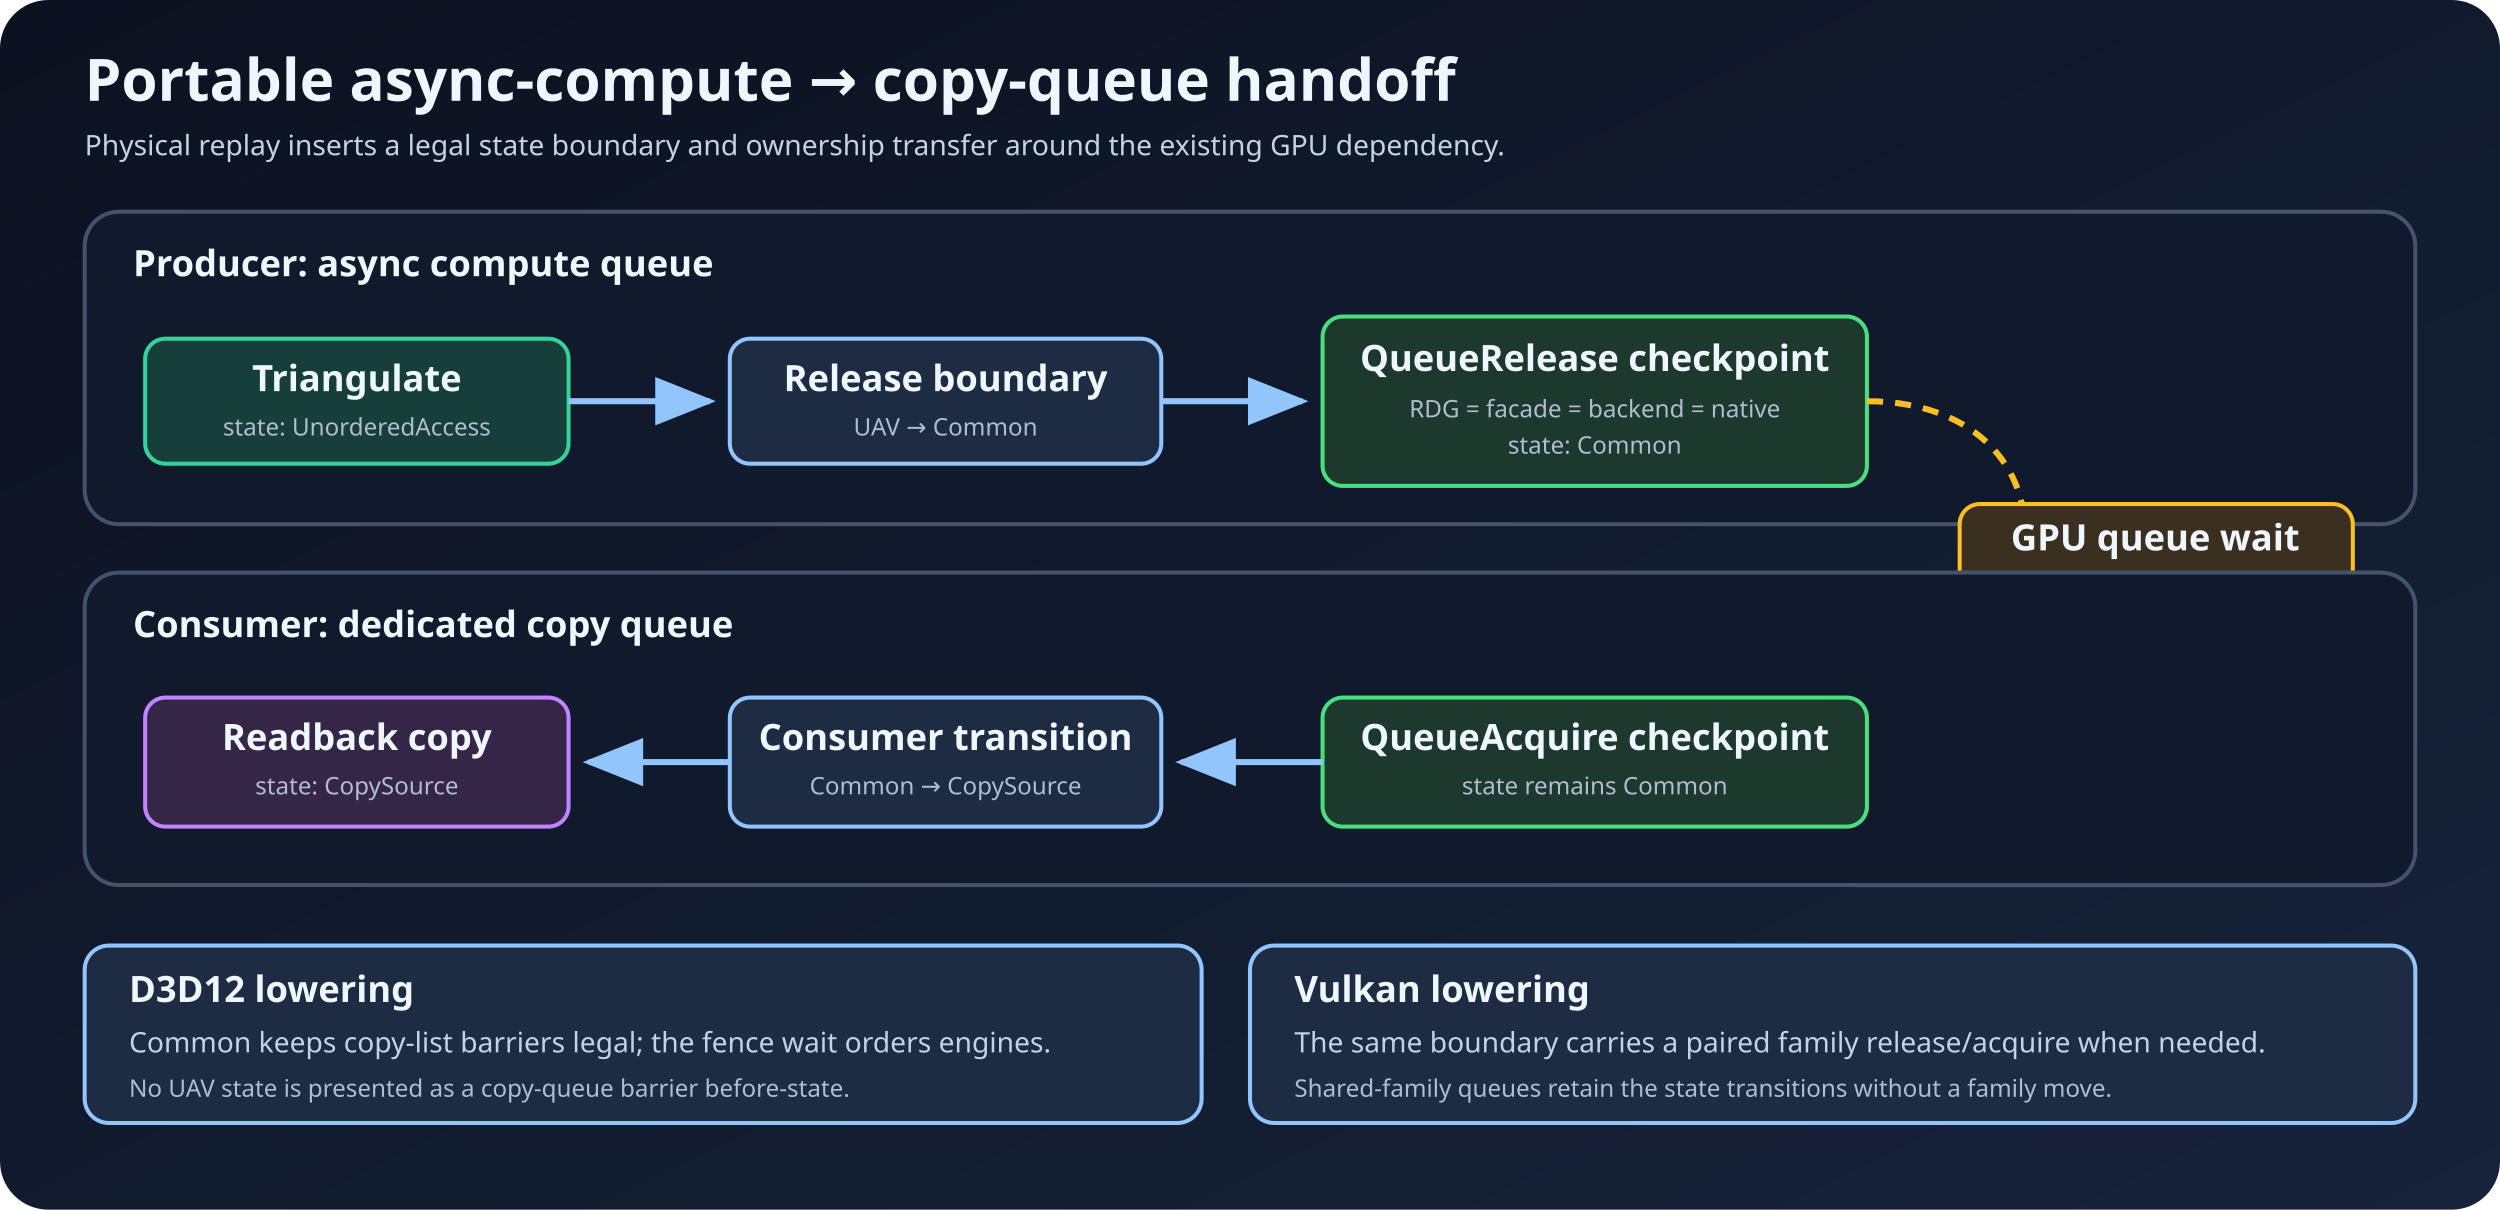
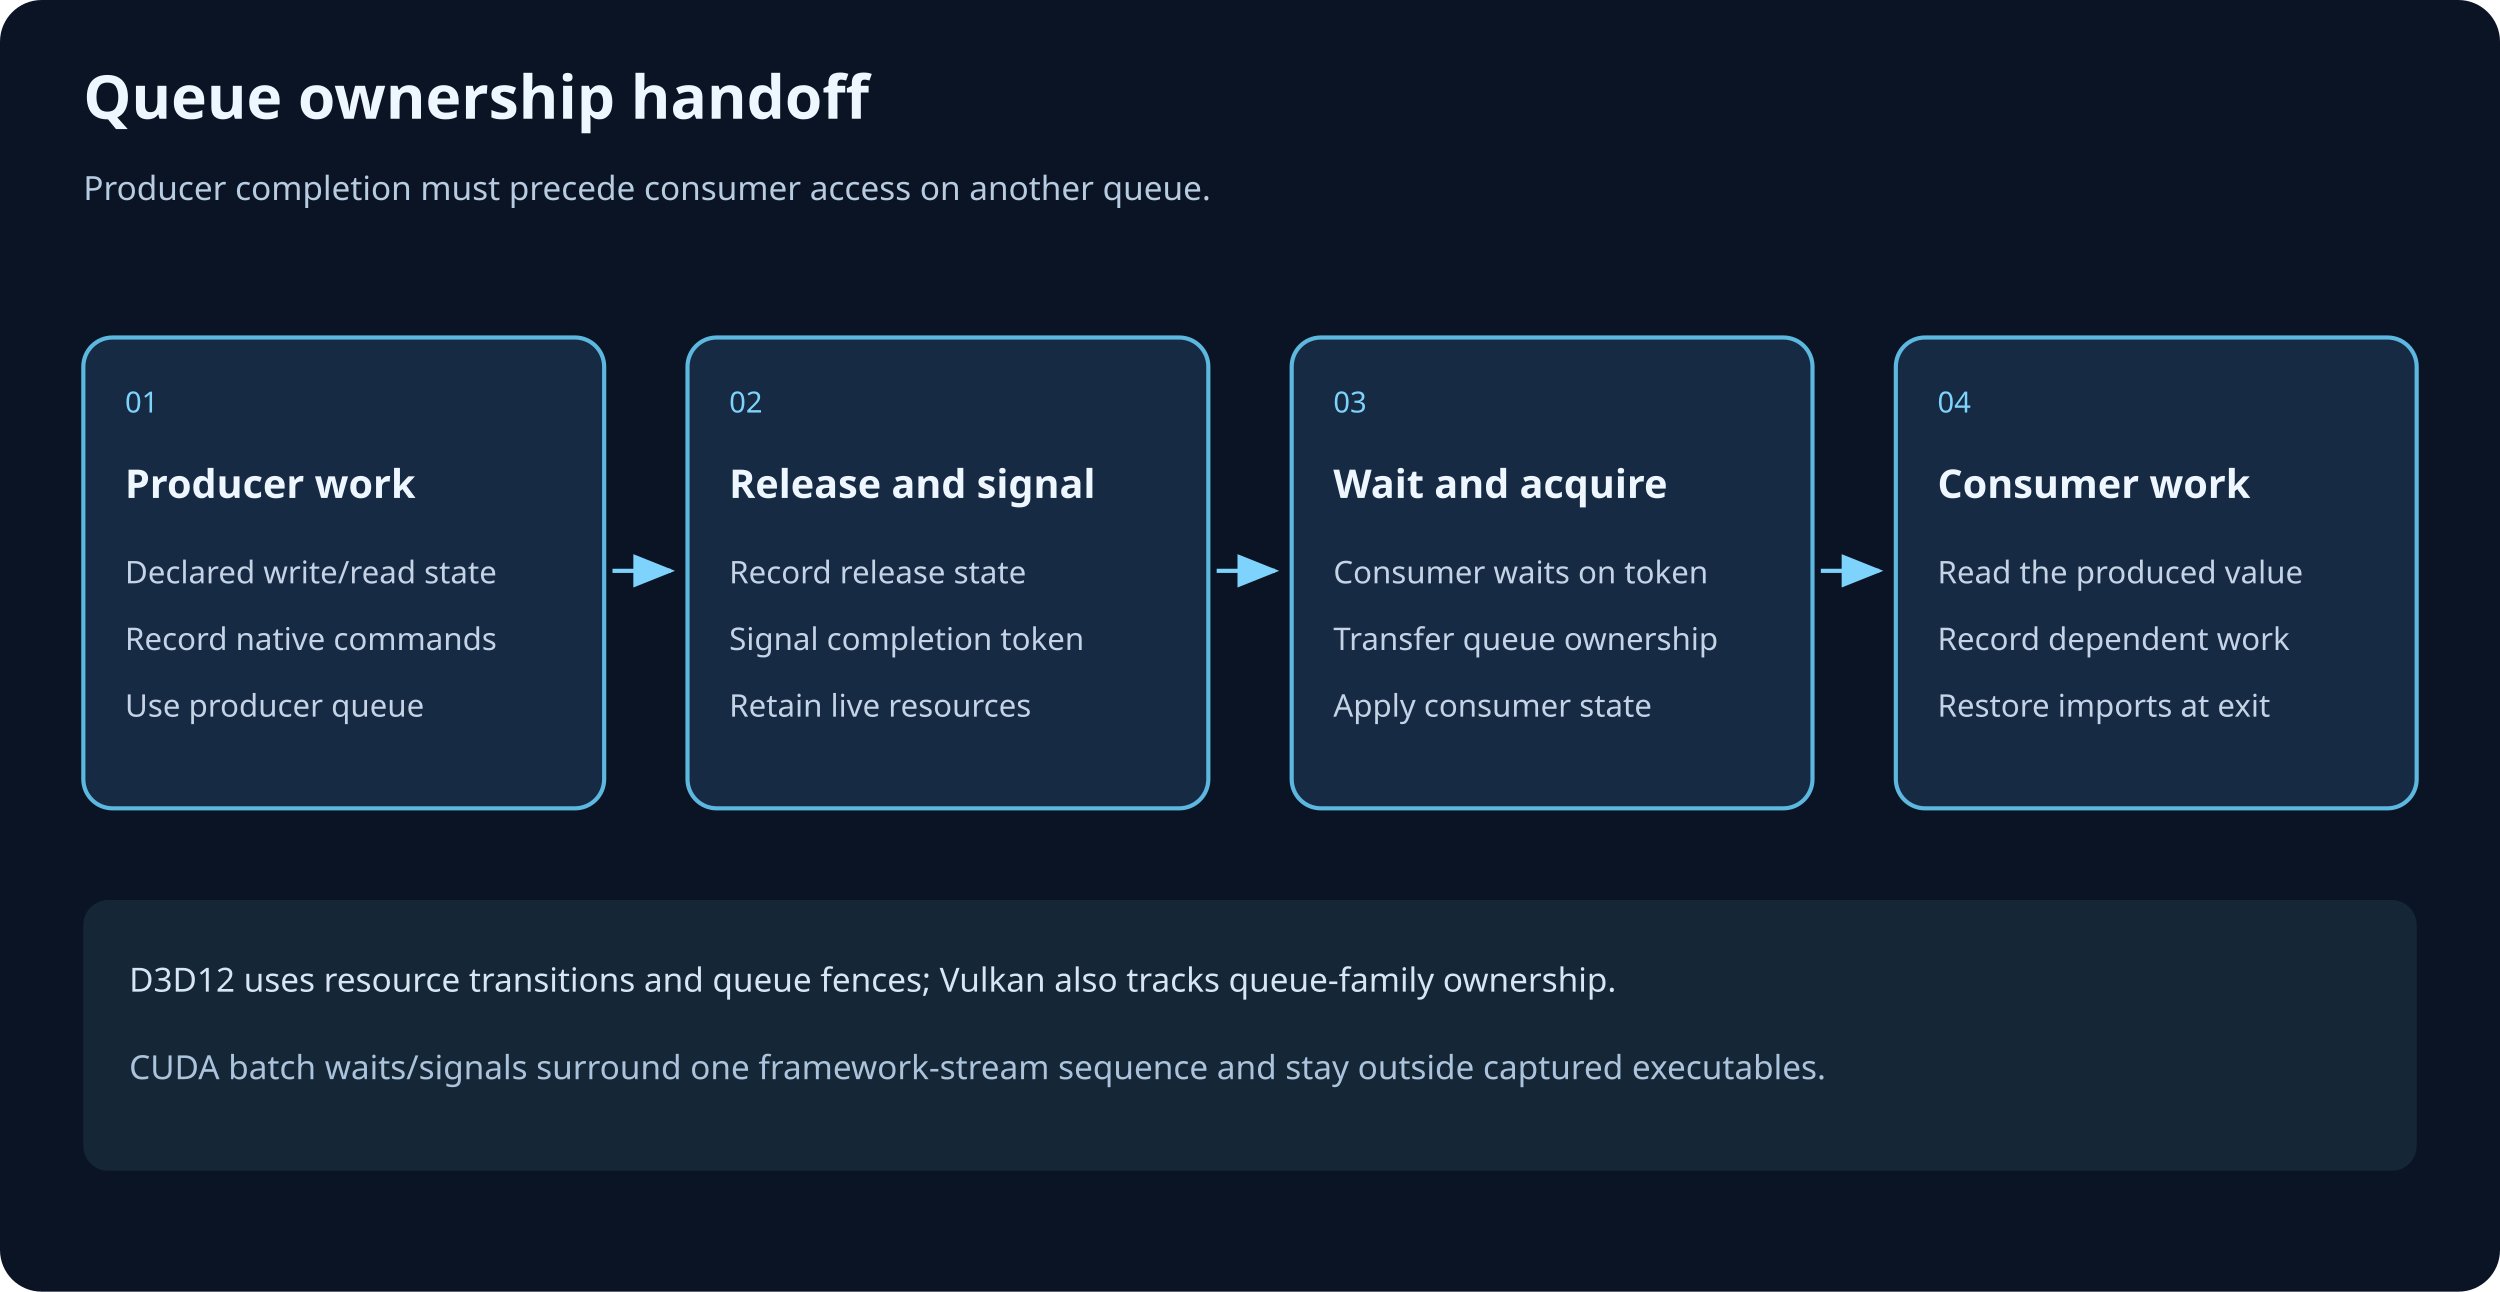
- <svg xmlns="http://www.w3.org/2000/svg" width="1240" height="600" viewBox="0 0 1240 600" role="img" aria-labelledby="title desc">
+ <svg xmlns="http://www.w3.org/2000/svg" width="1200" height="620" viewBox="0 0 1200 620" role="img" aria-labelledby="title desc">
  <defs>
-     <linearGradient id="bg" x2="1" y2="1">
-       <stop stop-color="#0b1220" />
-       <stop offset="1" stop-color="#17233a" />
-     </linearGradient>
    <marker id="arrow" markerWidth="10" markerHeight="8" refX="9" refY="4" orient="auto">
-       <path d="M0 0L10 4L0 8Z" fill="#93c5fd" />
+       <path d="M0 0L10 4L0 8Z" fill="#7dd3fc" />
    </marker>
-     <marker id="wait" markerWidth="10" markerHeight="8" refX="9" refY="4" orient="auto">
-       <path d="M0 0L10 4L0 8Z" fill="#fbbf24" />
-     </marker>
-     <style>.lane{fill:#101a2c;stroke:#42536b;stroke-width:2}.compute{fill:#173f3a;stroke:#34d399;stroke-width:2}.copy{fill:#352546;stroke:#c084fc;stroke-width:2}.state{fill:#1d2c43;stroke:#93c5fd;stroke-width:2}.check{fill:#1d382c;stroke:#4ade80;stroke-width:2}.note{fill:#3b3020;stroke:#fbbf24;stroke-width:2}.h1{font:700 29px system-ui,sans-serif;fill:#eef6ff}.h2{font:700 18px system-ui,sans-serif;fill:#eef6ff}.t{font:14px system-ui,sans-serif;fill:#c5d2e3}.s{font:12px system-ui,sans-serif;fill:#aebdd0}.flow{fill:none;stroke:#93c5fd;stroke-width:3;marker-end:url(#arrow)}.sync{fill:none;stroke:#fbbf24;stroke-width:3;stroke-dasharray:8 6;marker-end:url(#wait)}</style>
  </defs>
-   <rect width="1240" height="600" rx="24" fill="url(#bg)" />
-   <text x="42" y="50" class="h1">Portable async-compute → copy-queue handoff</text>
-   <text x="42" y="77" class="t">Physical replay inserts a legal state boundary and ownership transfer around the existing GPU dependency.</text>
-   <rect x="42" y="105" width="1156" height="155" rx="17" class="lane" />
-   <text x="66" y="137" class="h2">Producer: async compute queue</text>
-   <rect x="72" y="168" width="210" height="62" rx="10" class="compute" />
-   <text x="177" y="194" class="h2" text-anchor="middle">Triangulate</text>
-   <text x="177" y="216" class="s" text-anchor="middle">state: UnorderedAccess</text>
-   <path d="M282 199H352" class="flow" />
-   <rect x="362" y="168" width="214" height="62" rx="10" class="state" />
-   <text x="469" y="194" class="h2" text-anchor="middle">Release boundary</text>
-   <text x="469" y="216" class="s" text-anchor="middle">UAV → Common</text>
-   <path d="M576 199H646" class="flow" />
-   <rect x="656" y="157" width="270" height="84" rx="10" class="check" />
-   <text x="791" y="184" class="h2" text-anchor="middle">QueueRelease checkpoint</text>
-   <text x="791" y="207" class="s" text-anchor="middle">RDG = facade = backend = native</text>
-   <text x="791" y="225" class="s" text-anchor="middle">state: Common</text>
-   <path d="M926 199C1030 199 1030 324 926 324" class="sync" />
-   <rect x="972" y="250" width="195" height="54" rx="10" class="note" />
-   <text x="1069" y="273" class="h2" text-anchor="middle">GPU queue wait</text>
-   <text x="1069" y="293" class="s" text-anchor="middle">fence / timeline semaphore</text>
-   <rect x="42" y="284" width="1156" height="155" rx="17" class="lane" />
-   <text x="66" y="316" class="h2">Consumer: dedicated copy queue</text>
-   <rect x="656" y="346" width="270" height="64" rx="10" class="check" />
-   <text x="791" y="372" class="h2" text-anchor="middle">QueueAcquire checkpoint</text>
-   <text x="791" y="394" class="s" text-anchor="middle">state remains Common</text>
-   <path d="M656 378H586" class="flow" />
-   <rect x="362" y="346" width="214" height="64" rx="10" class="state" />
-   <text x="469" y="372" class="h2" text-anchor="middle">Consumer transition</text>
-   <text x="469" y="394" class="s" text-anchor="middle">Common → CopySource</text>
-   <path d="M362 378H292" class="flow" />
-   <rect x="72" y="346" width="210" height="64" rx="10" class="copy" />
-   <text x="177" y="372" class="h2" text-anchor="middle">Readback copy</text>
-   <text x="177" y="394" class="s" text-anchor="middle">state: CopySource</text>
-   <rect x="42" y="469" width="554" height="88" rx="12" class="state" />
-   <text x="64" y="497" class="h2">D3D12 lowering</text>
-   <text x="64" y="522" class="t">Common keeps copy-list barriers legal; the fence wait orders engines.</text>
-   <text x="64" y="544" class="s">No UAV state is presented as a copy-queue barrier before-state.</text>
-   <rect x="620" y="469" width="578" height="88" rx="12" class="state" />
-   <text x="642" y="497" class="h2">Vulkan lowering</text>
-   <text x="642" y="522" class="t">The same boundary carries a paired family release/acquire when needed.</text>
-   <text x="642" y="544" class="s">Shared-family queues retain the state transitions without a family move.</text>
+   <rect width="1200" height="620" rx="20" fill="#0b1424" />
+   <g font-family="system-ui,sans-serif">
+     <text x="40" y="57" fill="#eef6ff" font-size="29" font-weight="700">Queue ownership handoff</text>
+     <text x="40" y="96" fill="#b7cbe1" font-size="16">Producer completion must precede consumer access on another queue.</text>
+     <rect x="40" y="162" width="250" height="226" rx="14" fill="#172a43" stroke="#5cb8df" stroke-width="2" />
+     <text x="60" y="198" fill="#7dd3fc" font-size="14">01</text>
+     <text x="60" y="239" fill="#eef6ff" font-size="19" font-weight="700">Producer work</text>
+     <text x="60" y="280" fill="#c4d3e5" font-size="15">Declared write/read state</text>
+     <text x="60" y="312" fill="#c4d3e5" font-size="15">Record native commands</text>
+     <text x="60" y="344" fill="#c4d3e5" font-size="15">Use producer queue</text>
+     <path d="M294 274H322" stroke="#7dd3fc" stroke-width="2" marker-end="url(#arrow)" />
+     <rect x="330" y="162" width="250" height="226" rx="14" fill="#172a43" stroke="#5cb8df" stroke-width="2" />
+     <text x="350" y="198" fill="#7dd3fc" font-size="14">02</text>
+     <text x="350" y="239" fill="#eef6ff" font-size="19" font-weight="700">Release and signal</text>
+     <text x="350" y="280" fill="#c4d3e5" font-size="15">Record release state</text>
+     <text x="350" y="312" fill="#c4d3e5" font-size="15">Signal completion token</text>
+     <text x="350" y="344" fill="#c4d3e5" font-size="15">Retain live resources</text>
+     <path d="M584 274H612" stroke="#7dd3fc" stroke-width="2" marker-end="url(#arrow)" />
+     <rect x="620" y="162" width="250" height="226" rx="14" fill="#172a43" stroke="#5cb8df" stroke-width="2" />
+     <text x="640" y="198" fill="#7dd3fc" font-size="14">03</text>
+     <text x="640" y="239" fill="#eef6ff" font-size="19" font-weight="700">Wait and acquire</text>
+     <text x="640" y="280" fill="#c4d3e5" font-size="15">Consumer waits on token</text>
+     <text x="640" y="312" fill="#c4d3e5" font-size="15">Transfer queue ownership</text>
+     <text x="640" y="344" fill="#c4d3e5" font-size="15">Apply consumer state</text>
+     <path d="M874 274H902" stroke="#7dd3fc" stroke-width="2" marker-end="url(#arrow)" />
+     <rect x="910" y="162" width="250" height="226" rx="14" fill="#172a43" stroke="#5cb8df" stroke-width="2" />
+     <text x="930" y="198" fill="#7dd3fc" font-size="14">04</text>
+     <text x="930" y="239" fill="#eef6ff" font-size="19" font-weight="700">Consumer work</text>
+     <text x="930" y="280" fill="#c4d3e5" font-size="15">Read the produced value</text>
+     <text x="930" y="312" fill="#c4d3e5" font-size="15">Record dependent work</text>
+     <text x="930" y="344" fill="#c4d3e5" font-size="15">Restore imports at exit</text>
+     <rect x="40" y="432" width="1120" height="130" rx="12" fill="#152637" />
+     <text x="62" y="476" fill="#d8e6f4" font-size="16">D3D12 uses resource transitions and queue fences; Vulkan also tracks queue-family ownership.</text>
+     <text x="62" y="518" fill="#abc4dc" font-size="16">CUDA batch waits/signals surround one framework-stream sequence and stay outside captured executables.</text>
+   </g>
</svg>
